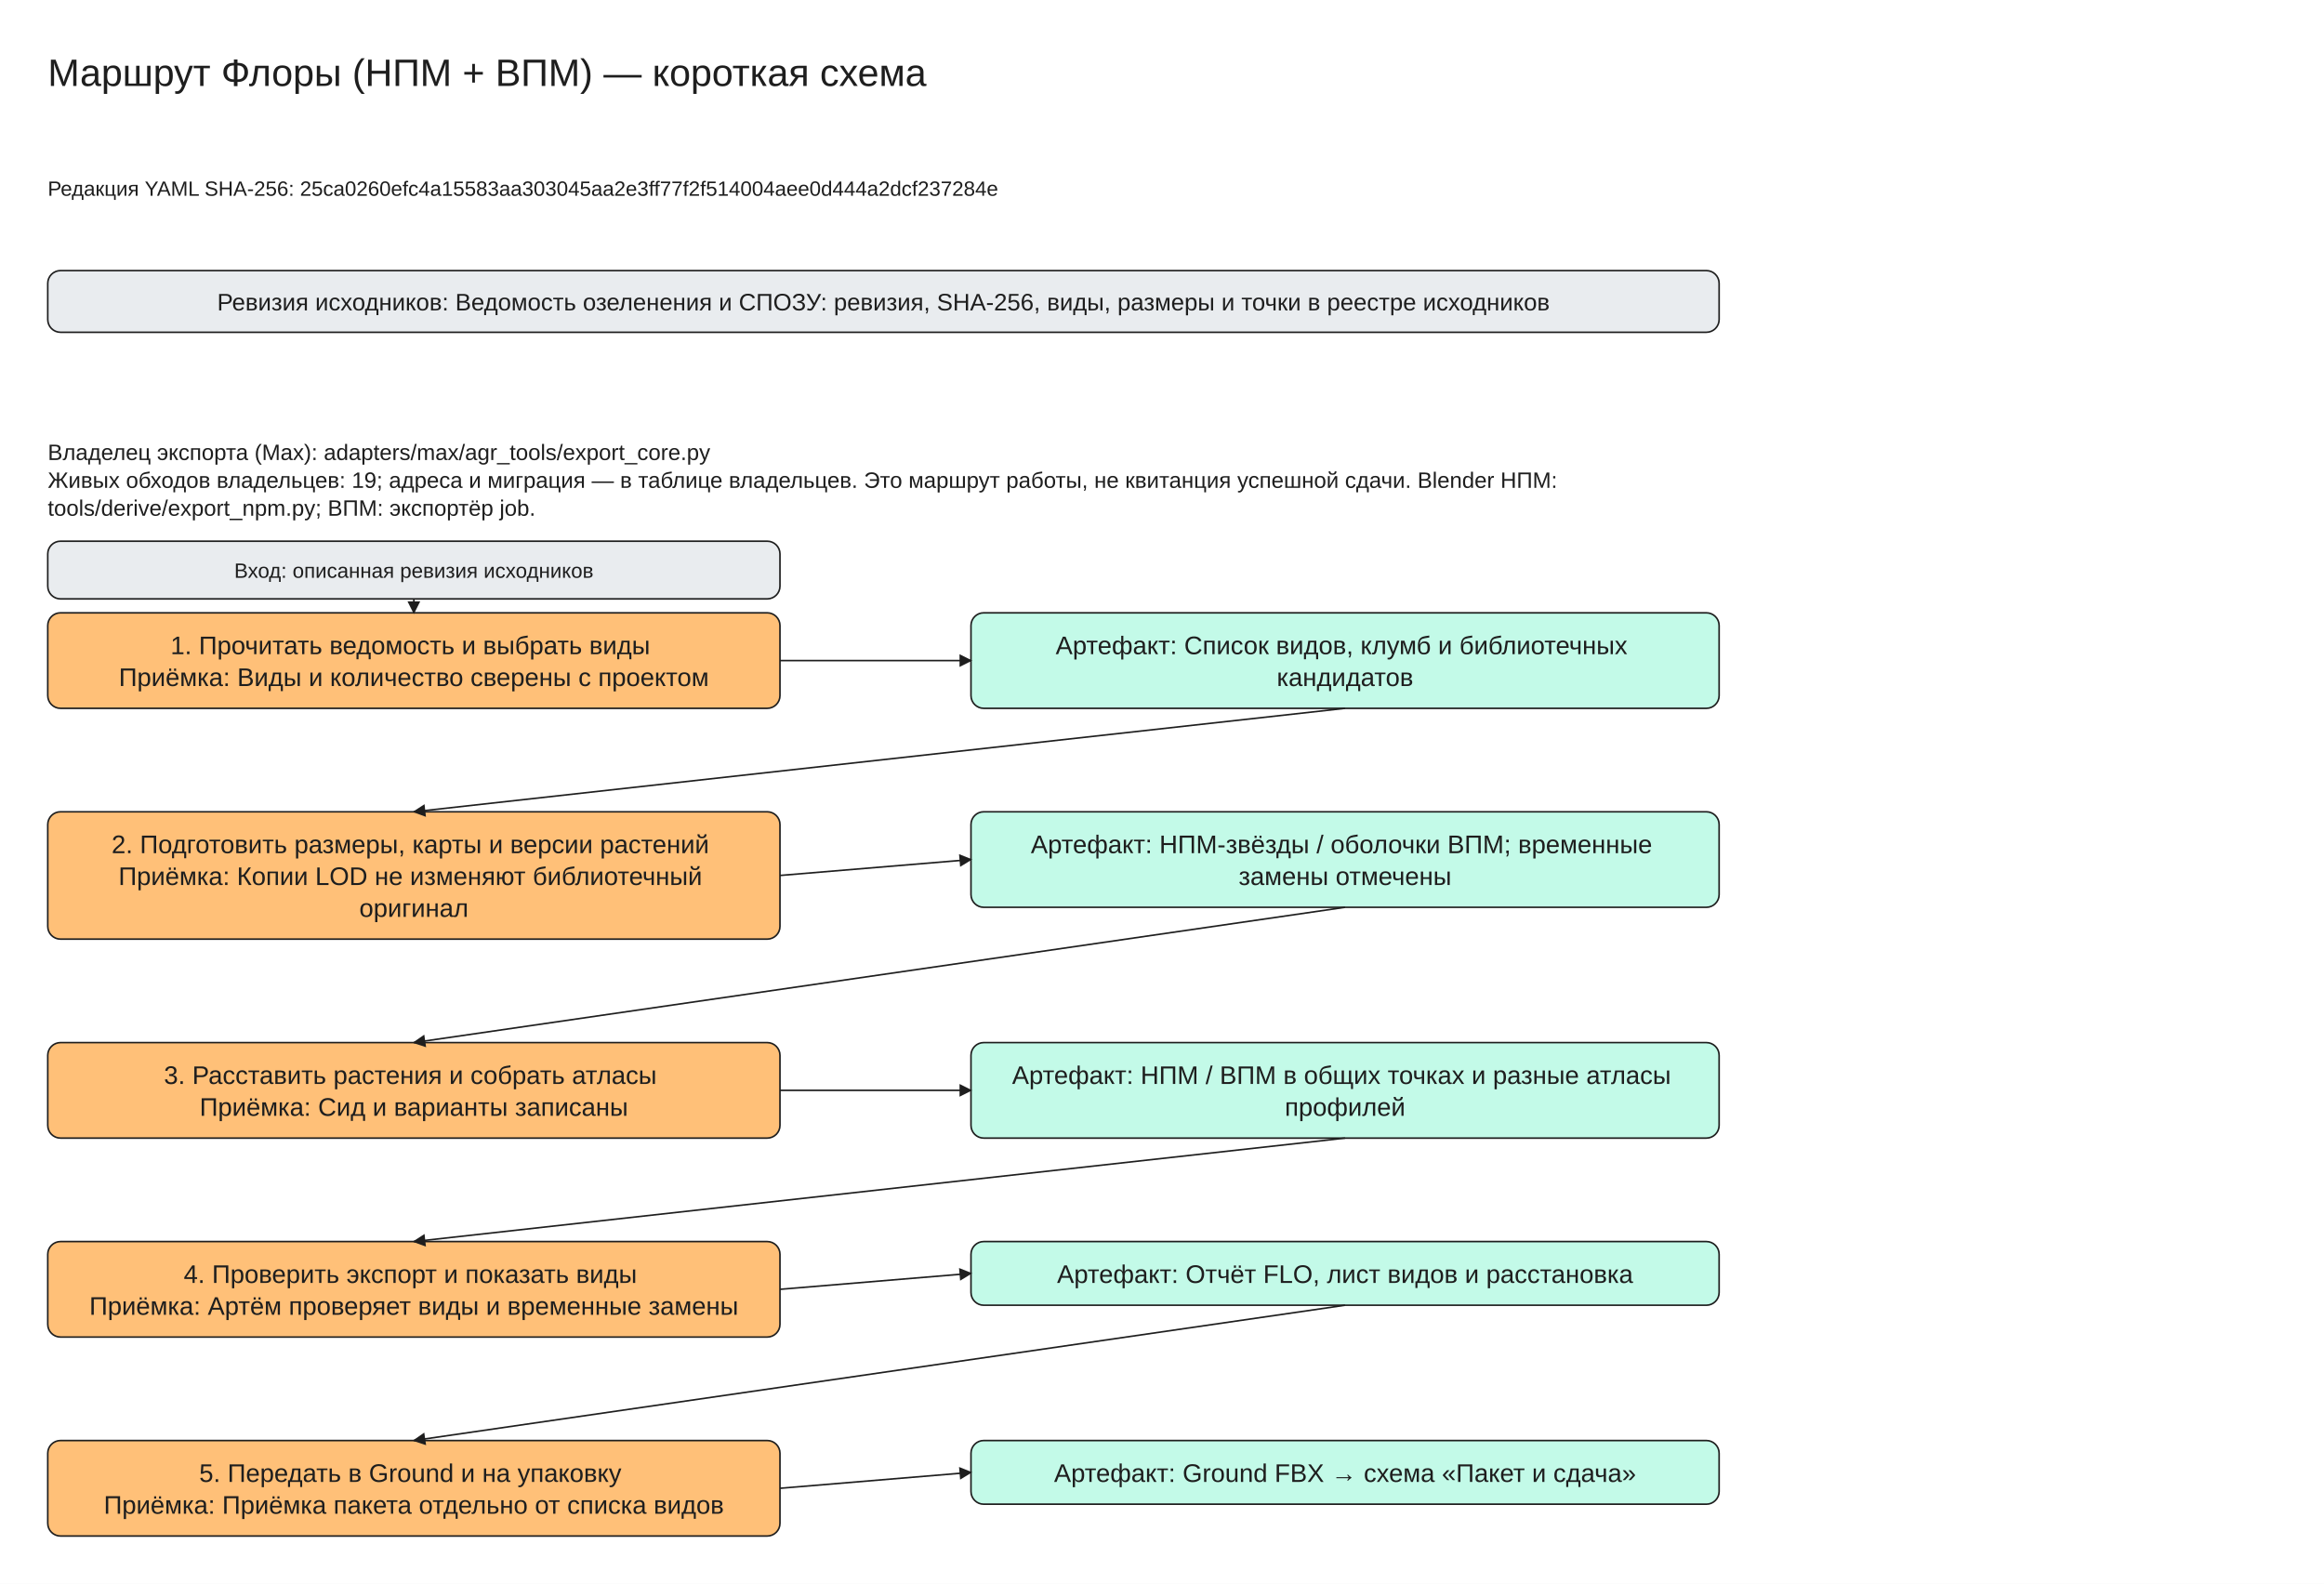
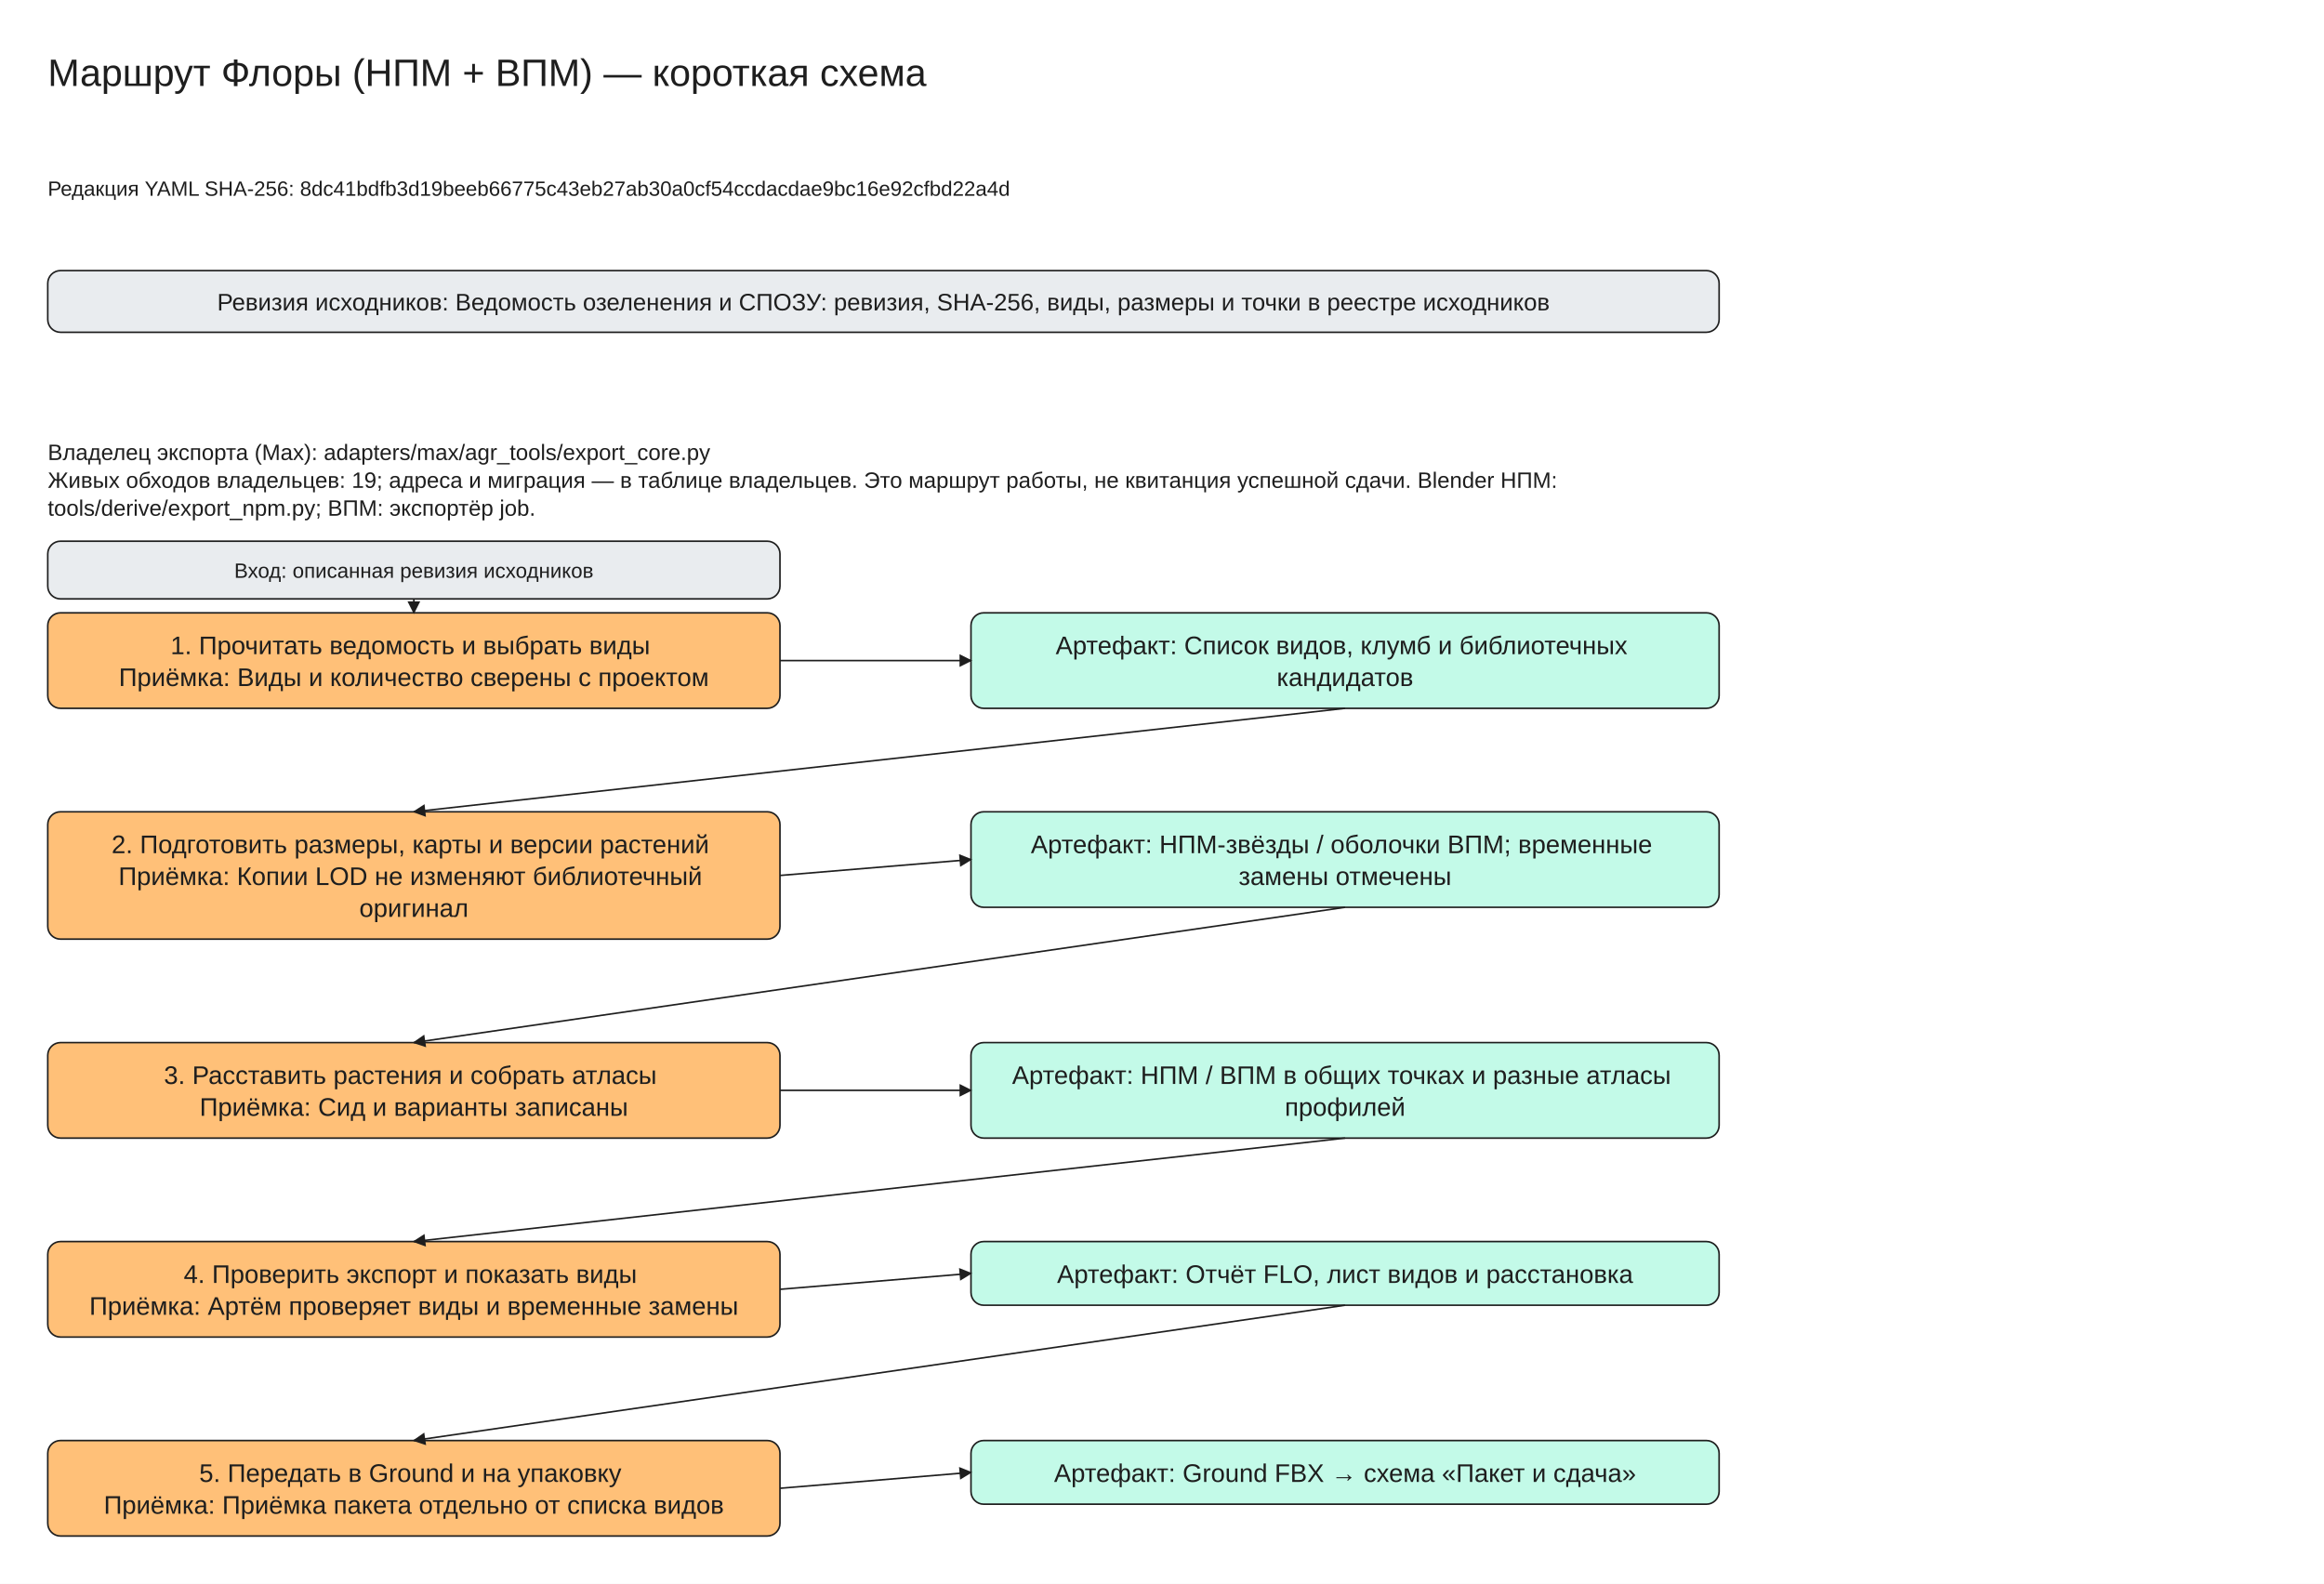
<svg xmlns="http://www.w3.org/2000/svg" viewBox="0 -30 1460 995" width="1460" height="995" font-family="Segoe UI, Arial, sans-serif">
  <defs>
    <marker id="arrow" viewBox="0 0 10 10" refX="9" refY="5" markerWidth="8" markerHeight="8" orient="auto-start-reverse">
      <path d="M0,0 L10,5 L0,10 z" fill="#1e1e1e" />
    </marker>
  </defs>
  <rect x="0" y="-30" width="1460" height="995" fill="#ffffff" />
  <rect x="30" y="140" width="1050" height="38.75" rx="8" fill="#e9ecef" stroke="#1e1e1e" />
  <rect x="30" y="355" width="460" height="60.0" rx="8" fill="#ffc078" stroke="#1e1e1e" />
  <rect x="610" y="355" width="470" height="60.0" rx="8" fill="#c3fae8" stroke="#1e1e1e" />
  <rect x="30" y="310" width="460" height="36.25" rx="8" fill="#e9ecef" stroke="#1e1e1e" />
  <line x1="260.0" y1="346.25" x2="260.0" y2="355.0" stroke="#1e1e1e" marker-end="url(#arrow)" />
  <line x1="490" y1="385.0" x2="610" y2="385.0" stroke="#1e1e1e" marker-end="url(#arrow)" />
  <rect x="30" y="480.0" width="460" height="80.0" rx="8" fill="#ffc078" stroke="#1e1e1e" />
  <rect x="610" y="480.0" width="470" height="60.0" rx="8" fill="#c3fae8" stroke="#1e1e1e" />
  <line x1="845.0" y1="415.0" x2="260.0" y2="480.0" stroke="#1e1e1e" marker-end="url(#arrow)" />
  <line x1="490" y1="520.0" x2="610" y2="510.0" stroke="#1e1e1e" marker-end="url(#arrow)" />
  <rect x="30" y="625.0" width="460" height="60.0" rx="8" fill="#ffc078" stroke="#1e1e1e" />
  <rect x="610" y="625.0" width="470" height="60.0" rx="8" fill="#c3fae8" stroke="#1e1e1e" />
  <line x1="845.0" y1="540.0" x2="260.0" y2="625.0" stroke="#1e1e1e" marker-end="url(#arrow)" />
  <line x1="490" y1="655.0" x2="610" y2="655.0" stroke="#1e1e1e" marker-end="url(#arrow)" />
  <rect x="30" y="750.0" width="460" height="60.0" rx="8" fill="#ffc078" stroke="#1e1e1e" />
  <rect x="610" y="750.0" width="470" height="40.0" rx="8" fill="#c3fae8" stroke="#1e1e1e" />
  <line x1="845.0" y1="685.0" x2="260.0" y2="750.0" stroke="#1e1e1e" marker-end="url(#arrow)" />
  <line x1="490" y1="780.0" x2="610" y2="770.0" stroke="#1e1e1e" marker-end="url(#arrow)" />
  <rect x="30" y="875.0" width="460" height="60.0" rx="8" fill="#ffc078" stroke="#1e1e1e" />
  <rect x="610" y="875.0" width="470" height="40.0" rx="8" fill="#c3fae8" stroke="#1e1e1e" />
  <line x1="845.0" y1="790.0" x2="260.0" y2="875.0" stroke="#1e1e1e" marker-end="url(#arrow)" />
  <line x1="490" y1="905.0" x2="610" y2="895.0" stroke="#1e1e1e" marker-end="url(#arrow)" />
  <text x="30" y="0" font-size="24" text-anchor="start" fill="#1e1e1e">
    <tspan x="30" dy="24">Маршрут Флоры (НПМ + ВПМ) — короткая схема</tspan>
  </text>
  <text x="30" y="80" font-size="13" text-anchor="start" fill="#1e1e1e">
-     <tspan x="30" dy="13">Редакция YAML SHA-256: 25ca0260efc4a15583aa303045aa2e3ff77f2f514004aee0d444a2dcf237284e</tspan>
+     <tspan x="30" dy="13">Редакция YAML SHA-256: 8dc41bdfb3d19beeb66775c43eb27ab30a0cf54ccdacdae9bc16e92cfbd22a4d</tspan>
  </text>
  <text x="555.0" y="150.0" font-size="15" text-anchor="middle" fill="#1e1e1e">
    <tspan x="555.0" dy="15">Ревизия исходников: Ведомость озеленения и СПОЗУ: ревизия, SHA-256, виды, размеры и точки в реестре исходников</tspan>
  </text>
  <text x="30" y="245" font-size="14" text-anchor="start" fill="#1e1e1e">
    <tspan x="30" dy="14">Владелец экспорта (Max): adapters/max/agr_tools/export_core.py</tspan>
    <tspan x="30" dy="17.5">Живых обходов владельцев: 19; адреса и миграция — в таблице владельцев. Это маршрут работы, не квитанция успешной сдачи. Blender НПМ:</tspan>
    <tspan x="30" dy="17.5">tools/derive/export_npm.py; ВПМ: экспортёр job.</tspan>
  </text>
  <text x="260.0" y="365.0" font-size="16" text-anchor="middle" fill="#1e1e1e">
    <tspan x="260.0" dy="16">1. Прочитать ведомость и выбрать виды</tspan>
    <tspan x="260.0" dy="20.0">Приёмка: Виды и количество сверены с проектом</tspan>
  </text>
  <text x="845.0" y="365.0" font-size="16" text-anchor="middle" fill="#1e1e1e">
    <tspan x="845.0" dy="16">Артефакт: Список видов, клумб и библиотечных</tspan>
    <tspan x="845.0" dy="20.0">кандидатов</tspan>
  </text>
  <text x="260.0" y="320.0" font-size="13" text-anchor="middle" fill="#1e1e1e">
    <tspan x="260.0" dy="13">Вход: описанная ревизия исходников</tspan>
  </text>
  <text x="260.0" y="490.0" font-size="16" text-anchor="middle" fill="#1e1e1e">
    <tspan x="260.0" dy="16">2. Подготовить размеры, карты и версии растений</tspan>
    <tspan x="260.0" dy="20.0">Приёмка: Копии LOD не изменяют библиотечный</tspan>
    <tspan x="260.0" dy="20.0">оригинал</tspan>
  </text>
  <text x="845.0" y="490.0" font-size="16" text-anchor="middle" fill="#1e1e1e">
    <tspan x="845.0" dy="16">Артефакт: НПМ-звёзды / оболочки ВПМ; временные</tspan>
    <tspan x="845.0" dy="20.0">замены отмечены</tspan>
  </text>
  <text x="260.0" y="635.0" font-size="16" text-anchor="middle" fill="#1e1e1e">
    <tspan x="260.0" dy="16">3. Расставить растения и собрать атласы</tspan>
    <tspan x="260.0" dy="20.0">Приёмка: Сид и варианты записаны</tspan>
  </text>
  <text x="845.0" y="635.0" font-size="16" text-anchor="middle" fill="#1e1e1e">
    <tspan x="845.0" dy="16">Артефакт: НПМ / ВПМ в общих точках и разные атласы</tspan>
    <tspan x="845.0" dy="20.0">профилей</tspan>
  </text>
  <text x="260.0" y="760.0" font-size="16" text-anchor="middle" fill="#1e1e1e">
    <tspan x="260.0" dy="16">4. Проверить экспорт и показать виды</tspan>
    <tspan x="260.0" dy="20.0">Приёмка: Артём проверяет виды и временные замены</tspan>
  </text>
  <text x="845.0" y="760.0" font-size="16" text-anchor="middle" fill="#1e1e1e">
    <tspan x="845.0" dy="16">Артефакт: Отчёт FLO, лист видов и расстановка</tspan>
  </text>
  <text x="260.0" y="885.0" font-size="16" text-anchor="middle" fill="#1e1e1e">
    <tspan x="260.0" dy="16">5. Передать в Ground и на упаковку</tspan>
    <tspan x="260.0" dy="20.0">Приёмка: Приёмка пакета отдельно от списка видов</tspan>
  </text>
  <text x="845.0" y="885.0" font-size="16" text-anchor="middle" fill="#1e1e1e">
    <tspan x="845.0" dy="16">Артефакт: Ground FBX → схема «Пакет и сдача»</tspan>
  </text>
</svg>
